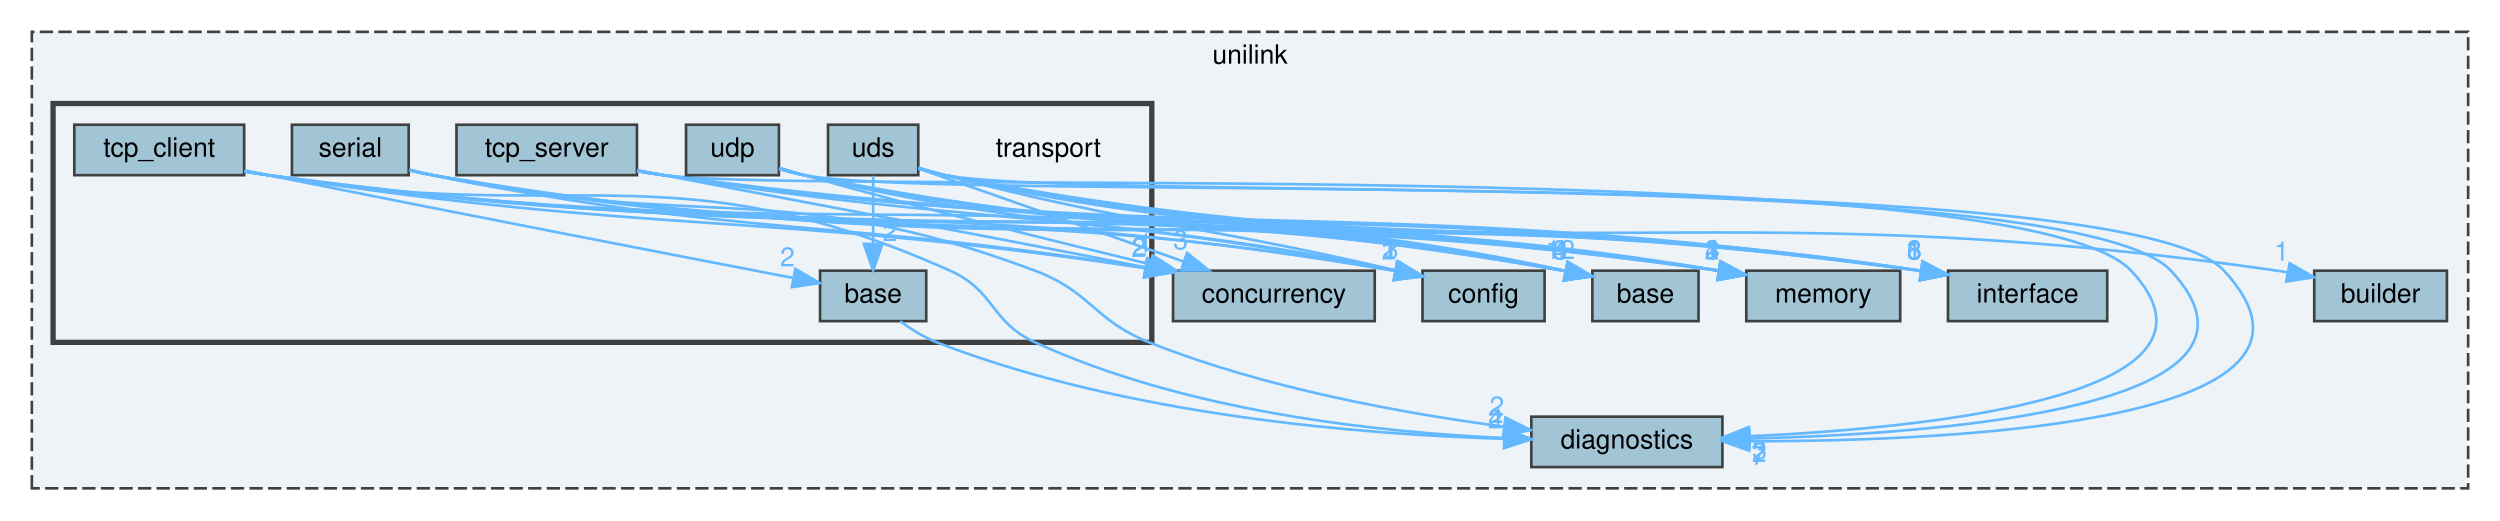
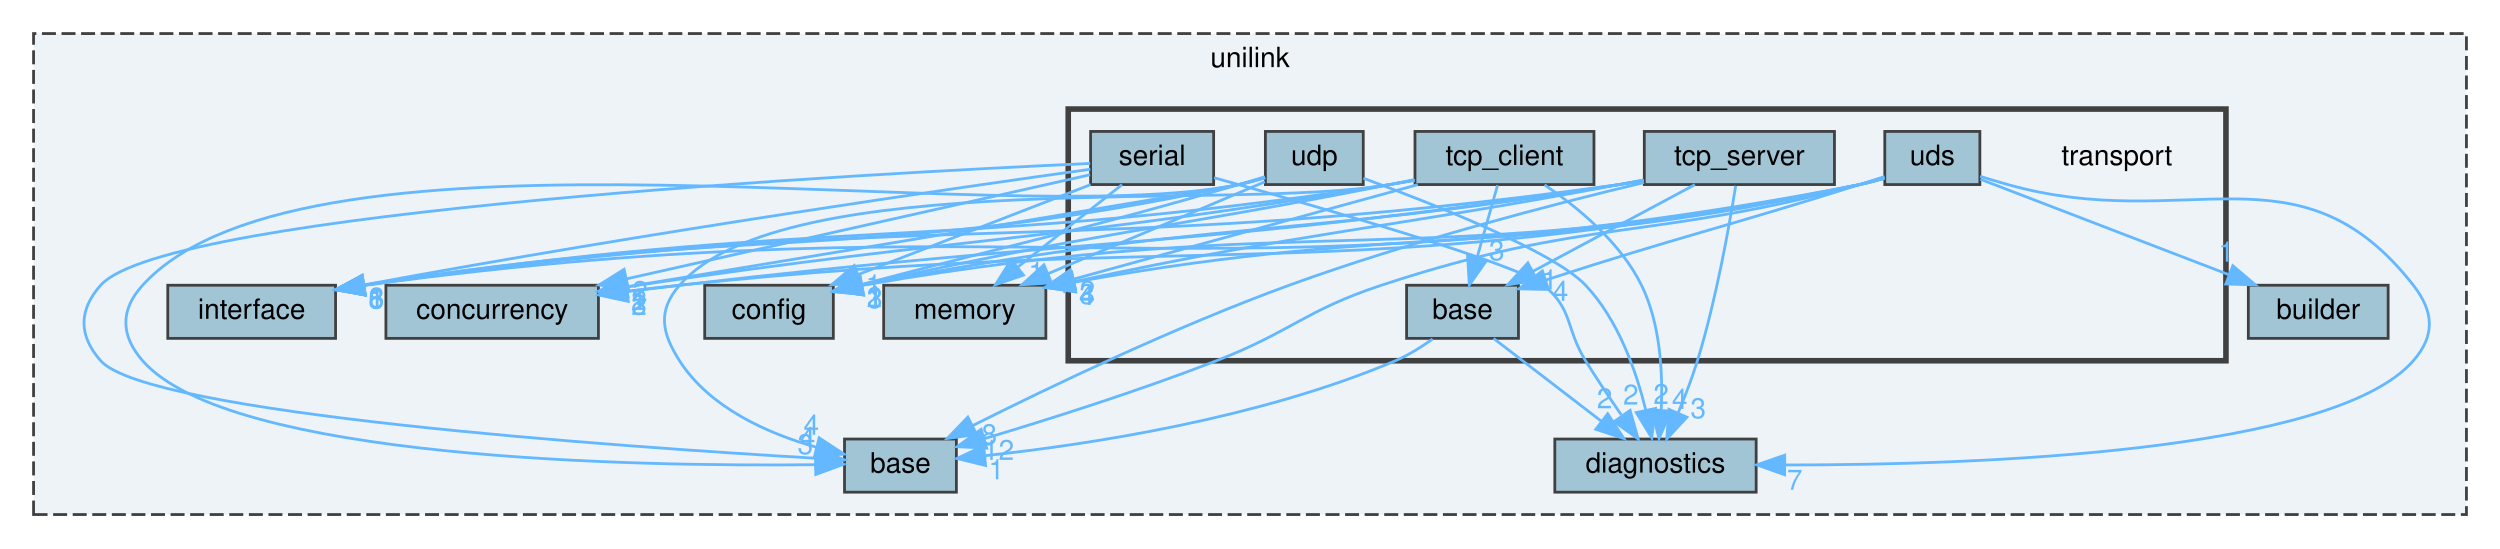
- <svg xmlns="http://www.w3.org/2000/svg" xmlns:xlink="http://www.w3.org/1999/xlink" width="942pt" height="196pt" viewBox="0.00 0.00 942.00 196.00">
+ <svg xmlns="http://www.w3.org/2000/svg" xmlns:xlink="http://www.w3.org/1999/xlink" width="894pt" height="196pt" viewBox="0.00 0.00 894.00 196.00">
  <g id="graph0" class="graph" transform="scale(1 1) rotate(0) translate(4 192)">
    <g id="clust1" class="cluster">
      <g id="a_clust1">
        <a xlink:href="dir_ab04957a3ce12ad8c4b1f764ce6591a4.html" target="_top" xlink:title="unilink">
-           <polygon fill="#edf3f7" stroke="#404040" stroke-dasharray="5,2" points="8,-8 8,-180 926,-180 926,-8 8,-8" />
-           <text text-anchor="middle" x="467" y="-168" font-family="Helvetica,sans-Serif" font-size="10.00">unilink</text>
+           <polygon fill="#edf3f7" stroke="#404040" stroke-dasharray="5,2" points="8,-8 8,-180 878,-180 878,-8 8,-8" />
+           <text text-anchor="middle" x="443" y="-168" font-family="Helvetica,sans-Serif" font-size="10.00">unilink</text>
        </a>
      </g>
    </g>
    <g id="clust2" class="cluster">
      <g id="a_clust2">
        <a xlink:href="dir_5c26b0c9b7e0d5acf946c15b5d9d58d6.html" target="_top">
-           <polygon fill="#edf3f7" stroke="#404040" stroke-width="2" points="16,-63 16,-153 430,-153 430,-63 16,-63" />
+           <polygon fill="#edf3f7" stroke="#404040" stroke-width="2" points="378,-63 378,-153 792,-153 792,-63 378,-63" />
        </a>
      </g>
    </g>
    <g id="node1" class="node">
      <g id="a_node1">
        <a xlink:href="dir_10a04bdc26b9bc63fc33802b95b375a9.html" target="_top" xlink:title="concurrency">
-           <polygon fill="#a2c5d6" stroke="#404040" points="514,-90 438,-90 438,-71 514,-71 514,-90" />
-           <text text-anchor="middle" x="476" y="-78" font-family="Helvetica,sans-Serif" font-size="10.00">concurrency</text>
+           <polygon fill="#a2c5d6" stroke="#404040" points="210,-90 134,-90 134,-71 210,-71 210,-90" />
+           <text text-anchor="middle" x="172" y="-78" font-family="Helvetica,sans-Serif" font-size="10.00">concurrency</text>
        </a>
      </g>
    </g>
    <g id="node2" class="node">
      <g id="a_node2">
        <a xlink:href="dir_1ae9d5707ae3e429484f972fe2e6b4f0.html" target="_top" xlink:title="config">
-           <polygon fill="#a2c5d6" stroke="#404040" points="578,-90 532,-90 532,-71 578,-71 578,-90" />
-           <text text-anchor="middle" x="555" y="-78" font-family="Helvetica,sans-Serif" font-size="10.00">config</text>
+           <polygon fill="#a2c5d6" stroke="#404040" points="294,-90 248,-90 248,-71 294,-71 294,-90" />
+           <text text-anchor="middle" x="271" y="-78" font-family="Helvetica,sans-Serif" font-size="10.00">config</text>
        </a>
      </g>
    </g>
    <g id="node3" class="node">
      <g id="a_node3">
        <a xlink:href="dir_1b267b6cbe170e06255a29a9b0340896.html" target="_top" xlink:title="base">
-           <polygon fill="#a2c5d6" stroke="#404040" points="636,-90 596,-90 596,-71 636,-71 636,-90" />
-           <text text-anchor="middle" x="616" y="-78" font-family="Helvetica,sans-Serif" font-size="10.00">base</text>
+           <polygon fill="#a2c5d6" stroke="#404040" points="338,-35 298,-35 298,-16 338,-16 338,-35" />
+           <text text-anchor="middle" x="318" y="-23" font-family="Helvetica,sans-Serif" font-size="10.00">base</text>
        </a>
      </g>
    </g>
    <g id="node4" class="node">
      <g id="a_node4">
        <a xlink:href="dir_5c49fb1fe3cdea7da91949965a419900.html" target="_top" xlink:title="memory">
-           <polygon fill="#a2c5d6" stroke="#404040" points="712,-90 654,-90 654,-71 712,-71 712,-90" />
-           <text text-anchor="middle" x="683" y="-78" font-family="Helvetica,sans-Serif" font-size="10.00">memory</text>
+           <polygon fill="#a2c5d6" stroke="#404040" points="370,-90 312,-90 312,-71 370,-71 370,-90" />
+           <text text-anchor="middle" x="341" y="-78" font-family="Helvetica,sans-Serif" font-size="10.00">memory</text>
        </a>
      </g>
    </g>
    <g id="node5" class="node">
      <g id="a_node5">
        <a xlink:href="dir_7729b3b589609220b9ffe88f5b919f3c.html" target="_top" xlink:title="diagnostics">
-           <polygon fill="#a2c5d6" stroke="#404040" points="645,-35 573,-35 573,-16 645,-16 645,-35" />
-           <text text-anchor="middle" x="609" y="-23" font-family="Helvetica,sans-Serif" font-size="10.00">diagnostics</text>
+           <polygon fill="#a2c5d6" stroke="#404040" points="624,-35 552,-35 552,-16 624,-16 624,-35" />
+           <text text-anchor="middle" x="588" y="-23" font-family="Helvetica,sans-Serif" font-size="10.00">diagnostics</text>
        </a>
      </g>
    </g>
    <g id="node6" class="node">
      <g id="a_node6">
        <a xlink:href="dir_bc504be2cd69b9810b0769a6f10cd052.html" target="_top" xlink:title="interface">
-           <polygon fill="#a2c5d6" stroke="#404040" points="790,-90 730,-90 730,-71 790,-71 790,-90" />
-           <text text-anchor="middle" x="760" y="-78" font-family="Helvetica,sans-Serif" font-size="10.00">interface</text>
+           <polygon fill="#a2c5d6" stroke="#404040" points="116,-90 56,-90 56,-71 116,-71 116,-90" />
+           <text text-anchor="middle" x="86" y="-78" font-family="Helvetica,sans-Serif" font-size="10.00">interface</text>
        </a>
      </g>
    </g>
    <g id="node7" class="node">
      <g id="a_node7">
        <a xlink:href="dir_e4a9c84f290adef67ceee075c03178ea.html" target="_top" xlink:title="builder">
-           <polygon fill="#a2c5d6" stroke="#404040" points="918,-90 868,-90 868,-71 918,-71 918,-90" />
-           <text text-anchor="middle" x="893" y="-78" font-family="Helvetica,sans-Serif" font-size="10.00">builder</text>
+           <polygon fill="#a2c5d6" stroke="#404040" points="850,-90 800,-90 800,-71 850,-71 850,-90" />
+           <text text-anchor="middle" x="825" y="-78" font-family="Helvetica,sans-Serif" font-size="10.00">builder</text>
        </a>
      </g>
    </g>
    <g id="node8" class="node">
-       <text text-anchor="middle" x="391" y="-133" font-family="Helvetica,sans-Serif" font-size="10.00">transport</text>
+       <text text-anchor="middle" x="753" y="-133" font-family="Helvetica,sans-Serif" font-size="10.00">transport</text>
    </g>
    <g id="node9" class="node">
      <g id="a_node9">
        <a xlink:href="dir_b1f341685ecfe0d4dbd9467427ad429d.html" target="_top" xlink:title="base">
-           <polygon fill="#a2c5d6" stroke="#404040" points="345,-90 305,-90 305,-71 345,-71 345,-90" />
-           <text text-anchor="middle" x="325" y="-78" font-family="Helvetica,sans-Serif" font-size="10.00">base</text>
+           <polygon fill="#a2c5d6" stroke="#404040" points="539,-90 499,-90 499,-71 539,-71 539,-90" />
+           <text text-anchor="middle" x="519" y="-78" font-family="Helvetica,sans-Serif" font-size="10.00">base</text>
        </a>
      </g>
    </g>
    <g id="edge1" class="edge">
      <g id="a_edge1">
+         <a xlink:href="dir_000002_000001.html" target="_top">
+           <path fill="none" stroke="#63b8ff" d="M508.31,-70.79C504.33,-67.93 499.65,-64.98 495,-63 446.21,-42.21 384.7,-32.96 348.52,-29.08" />
+           <polygon fill="#63b8ff" stroke="#63b8ff" points="348.45,-25.55 338.15,-28.04 347.75,-32.52 348.45,-25.55" />
+         </a>
+       </g>
+       <g id="a_edge1-headlabel">
+         <a xlink:href="dir_000002_000001.html" target="_top" xlink:title="1">
+           <text text-anchor="middle" x="352.31" y="-20.59" font-family="Helvetica,sans-Serif" font-size="10.00" fill="#63b8ff">1</text>
+         </a>
+       </g>
+     </g>
+     <g id="edge2" class="edge">
+       <g id="a_edge2">
        <a xlink:href="dir_000002_000009.html" target="_top">
-           <path fill="none" stroke="#63b8ff" d="M335.15,-70.97C339.22,-67.99 344.1,-64.91 349,-63 420.09,-35.35 509.34,-28.26 562.63,-26.65" />
-           <polygon fill="#63b8ff" stroke="#63b8ff" points="562.88,-30.15 572.79,-26.4 562.71,-23.15 562.88,-30.15" />
-         </a>
-       </g>
-       <g id="a_edge1-headlabel">
+           <path fill="none" stroke="#63b8ff" d="M530.09,-70.98C540.49,-63 556.26,-50.88 568.72,-41.31" />
+           <polygon fill="#63b8ff" stroke="#63b8ff" points="570.91,-44.04 576.71,-35.17 566.65,-38.49 570.91,-44.04" />
+         </a>
+       </g>
+       <g id="a_edge2-headlabel">
        <a xlink:href="dir_000002_000009.html" target="_top" xlink:title="2">
-           <text text-anchor="middle" x="559.36" y="-30.58" font-family="Helvetica,sans-Serif" font-size="10.00" fill="#63b8ff">2</text>
+           <text text-anchor="middle" x="569.79" y="-45.98" font-family="Helvetica,sans-Serif" font-size="10.00" fill="#63b8ff">2</text>
        </a>
      </g>
    </g>
    <g id="node10" class="node">
      <g id="a_node10">
        <a xlink:href="dir_2c4cf4388c6c65b31421f3ec6a8a630e.html" target="_top" xlink:title="serial">
-           <polygon fill="#a2c5d6" stroke="#404040" points="150,-145 106,-145 106,-126 150,-126 150,-145" />
-           <text text-anchor="middle" x="128" y="-133" font-family="Helvetica,sans-Serif" font-size="10.00">serial</text>
-         </a>
-       </g>
-     </g>
-     <g id="edge2" class="edge">
-       <g id="a_edge2">
-         <a xlink:href="dir_000015_000004.html" target="_top">
-           <path fill="none" stroke="#63b8ff" d="M150.26,-128C153.19,-127.26 156.16,-126.57 159,-126 276.53,-102.31 310.56,-109.79 427.5,-91.03" />
-           <polygon fill="#63b8ff" stroke="#63b8ff" points="428.26,-94.46 437.57,-89.39 427.13,-87.55 428.26,-94.46" />
-         </a>
-       </g>
-       <g id="a_edge2-headlabel">
-         <a xlink:href="dir_000015_000004.html" target="_top" xlink:title="2">
-           <text text-anchor="middle" x="425.17" y="-95.34" font-family="Helvetica,sans-Serif" font-size="10.00" fill="#63b8ff">2</text>
+           <polygon fill="#a2c5d6" stroke="#404040" points="430,-145 386,-145 386,-126 430,-126 430,-145" />
+           <text text-anchor="middle" x="408" y="-133" font-family="Helvetica,sans-Serif" font-size="10.00">serial</text>
        </a>
      </g>
    </g>
    <g id="edge3" class="edge">
      <g id="a_edge3">
-         <a xlink:href="dir_000015_000005.html" target="_top">
-           <path fill="none" stroke="#63b8ff" d="M150.25,-127.92C153.17,-127.19 156.15,-126.53 159,-126 315.57,-97.01 361.17,-118.06 521.46,-89.99" />
-           <polygon fill="#63b8ff" stroke="#63b8ff" points="522.45,-93.37 531.68,-88.16 521.22,-86.48 522.45,-93.37" />
+         <a xlink:href="dir_000015_000004.html" target="_top">
+           <path fill="none" stroke="#63b8ff" d="M385.8,-129.51C348.12,-121.05 270.83,-103.69 220.23,-92.33" />
+           <polygon fill="#63b8ff" stroke="#63b8ff" points="220.7,-88.85 210.18,-90.07 219.17,-95.68 220.7,-88.85" />
        </a>
      </g>
      <g id="a_edge3-headlabel">
-         <a xlink:href="dir_000015_000005.html" target="_top" xlink:title="1">
-           <text text-anchor="middle" x="519.41" y="-94.29" font-family="Helvetica,sans-Serif" font-size="10.00" fill="#63b8ff">1</text>
+         <a xlink:href="dir_000015_000004.html" target="_top" xlink:title="2">
+           <text text-anchor="middle" x="224.83" y="-84.37" font-family="Helvetica,sans-Serif" font-size="10.00" fill="#63b8ff">2</text>
        </a>
      </g>
    </g>
    <g id="edge4" class="edge">
      <g id="a_edge4">
-         <a xlink:href="dir_000015_000001.html" target="_top">
-           <path fill="none" stroke="#63b8ff" d="M150.24,-127.88C153.17,-127.16 156.14,-126.51 159,-126 343.74,-93.19 397.52,-123.94 585.89,-89.81" />
-           <polygon fill="#63b8ff" stroke="#63b8ff" points="586.65,-93.23 595.84,-87.97 585.37,-86.35 586.65,-93.23" />
+         <a xlink:href="dir_000015_000005.html" target="_top">
+           <path fill="none" stroke="#63b8ff" d="M385.99,-125.98C363.55,-117.3 328.52,-103.75 303.01,-93.88" />
+           <polygon fill="#63b8ff" stroke="#63b8ff" points="304,-90.51 293.41,-90.17 301.48,-97.04 304,-90.51" />
        </a>
      </g>
      <g id="a_edge4-headlabel">
-         <a xlink:href="dir_000015_000001.html" target="_top" xlink:title="4">
-           <text text-anchor="middle" x="583.63" y="-94.18" font-family="Helvetica,sans-Serif" font-size="10.00" fill="#63b8ff">4</text>
+         <a xlink:href="dir_000015_000005.html" target="_top" xlink:title="1">
+           <text text-anchor="middle" x="308.38" y="-86.66" font-family="Helvetica,sans-Serif" font-size="10.00" fill="#63b8ff">1</text>
        </a>
      </g>
    </g>
    <g id="edge5" class="edge">
      <g id="a_edge5">
-         <a xlink:href="dir_000015_000014.html" target="_top">
-           <path fill="none" stroke="#63b8ff" d="M150.23,-127.85C153.16,-127.14 156.14,-126.49 159,-126 369.21,-89.75 428.94,-120.76 643.61,-89.98" />
-           <polygon fill="#63b8ff" stroke="#63b8ff" points="644.23,-93.43 653.62,-88.52 643.22,-86.5 644.23,-93.43" />
+         <a xlink:href="dir_000015_000001.html" target="_top">
+           <path fill="none" stroke="#63b8ff" d="M385.86,-133.56C308.8,-130.07 55.66,-116.63 32,-90 24.03,-81.03 24.07,-72.01 32,-63 48.72,-44.01 217.42,-32.25 287.61,-28.14" />
+           <polygon fill="#63b8ff" stroke="#63b8ff" points="288.21,-31.62 297.99,-27.55 287.81,-24.63 288.21,-31.62" />
        </a>
      </g>
      <g id="a_edge5-headlabel">
-         <a xlink:href="dir_000015_000014.html" target="_top" xlink:title="1">
-           <text text-anchor="middle" x="641.09" y="-94.26" font-family="Helvetica,sans-Serif" font-size="10.00" fill="#63b8ff">1</text>
+         <a xlink:href="dir_000015_000001.html" target="_top" xlink:title="4">
+           <text text-anchor="middle" x="284.78" y="-32.15" font-family="Helvetica,sans-Serif" font-size="10.00" fill="#63b8ff">4</text>
        </a>
      </g>
    </g>
    <g id="edge6" class="edge">
      <g id="a_edge6">
-         <a xlink:href="dir_000015_000009.html" target="_top">
-           <path fill="none" stroke="#63b8ff" d="M150.28,-128.08C153.2,-127.33 156.16,-126.61 159,-126 258.85,-104.46 290.36,-125.89 386,-90 407.13,-82.07 408.05,-71.38 429,-63 472.57,-45.58 525.53,-36.12 562.69,-31.24" />
-           <polygon fill="#63b8ff" stroke="#63b8ff" points="563.24,-34.69 572.73,-29.97 562.37,-27.75 563.24,-34.69" />
+         <a xlink:href="dir_000015_000014.html" target="_top">
+           <path fill="none" stroke="#63b8ff" d="M397.24,-125.98C387.23,-118.07 372.11,-106.11 360.07,-96.58" />
+           <polygon fill="#63b8ff" stroke="#63b8ff" points="361.97,-93.63 351.96,-90.17 357.63,-99.12 361.97,-93.63" />
        </a>
      </g>
      <g id="a_edge6-headlabel">
-         <a xlink:href="dir_000015_000009.html" target="_top" xlink:title="2">
-           <text text-anchor="middle" x="560.03" y="-35.46" font-family="Helvetica,sans-Serif" font-size="10.00" fill="#63b8ff">2</text>
+         <a xlink:href="dir_000015_000014.html" target="_top" xlink:title="1">
+           <text text-anchor="middle" x="366.56" y="-91.13" font-family="Helvetica,sans-Serif" font-size="10.00" fill="#63b8ff">1</text>
        </a>
      </g>
    </g>
    <g id="edge7" class="edge">
      <g id="a_edge7">
+         <a xlink:href="dir_000015_000009.html" target="_top">
+           <path fill="none" stroke="#63b8ff" d="M430.13,-128.44C467.19,-118.14 538.7,-97.61 548,-90 558.62,-81.31 555.78,-74.68 563,-63 566.98,-56.57 571.59,-49.69 575.77,-43.65" />
+           <polygon fill="#63b8ff" stroke="#63b8ff" points="578.92,-45.25 581.81,-35.05 573.2,-41.22 578.92,-45.25" />
+         </a>
+       </g>
+       <g id="a_edge7-headlabel">
+         <a xlink:href="dir_000015_000009.html" target="_top" xlink:title="2">
+           <text text-anchor="middle" x="579.18" y="-47.32" font-family="Helvetica,sans-Serif" font-size="10.00" fill="#63b8ff">2</text>
+         </a>
+       </g>
+     </g>
+     <g id="edge8" class="edge">
+       <g id="a_edge8">
        <a xlink:href="dir_000015_000013.html" target="_top">
-           <path fill="none" stroke="#63b8ff" d="M150.23,-127.82C153.16,-127.11 156.14,-126.48 159,-126 402.6,-85.24 471.33,-123.71 719.79,-89.93" />
-           <polygon fill="#63b8ff" stroke="#63b8ff" points="720.42,-93.38 729.85,-88.54 719.46,-86.45 720.42,-93.38" />
-         </a>
-       </g>
-       <g id="a_edge7-headlabel">
+           <path fill="none" stroke="#63b8ff" d="M385.91,-131.48C339.64,-125.05 229,-109.18 126.13,-90.12" />
+           <polygon fill="#63b8ff" stroke="#63b8ff" points="126.67,-86.66 116.2,-88.26 125.39,-93.54 126.67,-86.66" />
+         </a>
+       </g>
+       <g id="a_edge8-headlabel">
        <a xlink:href="dir_000015_000013.html" target="_top" xlink:title="3">
-           <text text-anchor="middle" x="717.25" y="-94.19" font-family="Helvetica,sans-Serif" font-size="10.00" fill="#63b8ff">3</text>
+           <text text-anchor="middle" x="130.73" y="-82.03" font-family="Helvetica,sans-Serif" font-size="10.00" fill="#63b8ff">3</text>
        </a>
      </g>
    </g>
    <g id="node11" class="node">
      <g id="a_node11">
        <a xlink:href="dir_5945cecc8885b190726a3218a193f147.html" target="_top" xlink:title="tcp_client">
-           <polygon fill="#a2c5d6" stroke="#404040" points="88,-145 24,-145 24,-126 88,-126 88,-145" />
-           <text text-anchor="middle" x="56" y="-133" font-family="Helvetica,sans-Serif" font-size="10.00">tcp_client</text>
-         </a>
-       </g>
-     </g>
-     <g id="edge8" class="edge">
-       <g id="a_edge8">
-         <a xlink:href="dir_000017_000004.html" target="_top">
-           <path fill="none" stroke="#63b8ff" d="M88.17,-127.52C91.15,-126.97 94.13,-126.45 97,-126 242.47,-103.21 283.31,-112.52 427.47,-90.96" />
-           <polygon fill="#63b8ff" stroke="#63b8ff" points="428.21,-94.39 437.57,-89.43 427.16,-87.47 428.21,-94.39" />
-         </a>
-       </g>
-       <g id="a_edge8-headlabel">
-         <a xlink:href="dir_000017_000004.html" target="_top" xlink:title="2">
-           <text text-anchor="middle" x="425.09" y="-95.24" font-family="Helvetica,sans-Serif" font-size="10.00" fill="#63b8ff">2</text>
+           <polygon fill="#a2c5d6" stroke="#404040" points="566,-145 502,-145 502,-126 566,-126 566,-145" />
+           <text text-anchor="middle" x="534" y="-133" font-family="Helvetica,sans-Serif" font-size="10.00">tcp_client</text>
        </a>
      </g>
    </g>
    <g id="edge9" class="edge">
      <g id="a_edge9">
-         <a xlink:href="dir_000017_000005.html" target="_top">
-           <path fill="none" stroke="#63b8ff" d="M88.16,-127.45C91.14,-126.91 94.12,-126.42 97,-126 281.82,-99.13 334.02,-121.71 521.77,-89.91" />
-           <polygon fill="#63b8ff" stroke="#63b8ff" points="522.43,-93.35 531.69,-88.2 521.24,-86.45 522.43,-93.35" />
+         <a xlink:href="dir_000017_000004.html" target="_top">
+           <path fill="none" stroke="#63b8ff" d="M501.81,-127.6C498.84,-127.03 495.87,-126.49 493,-126 374.09,-105.74 343.31,-107.73 224,-90 222.73,-89.81 221.44,-89.62 220.14,-89.42" />
+           <polygon fill="#63b8ff" stroke="#63b8ff" points="220.45,-85.93 210.04,-87.85 219.38,-92.84 220.45,-85.93" />
        </a>
      </g>
      <g id="a_edge9-headlabel">
-         <a xlink:href="dir_000017_000005.html" target="_top" xlink:title="2">
-           <text text-anchor="middle" x="519.37" y="-94.25" font-family="Helvetica,sans-Serif" font-size="10.00" fill="#63b8ff">2</text>
+         <a xlink:href="dir_000017_000004.html" target="_top" xlink:title="2">
+           <text text-anchor="middle" x="224.44" y="-81.17" font-family="Helvetica,sans-Serif" font-size="10.00" fill="#63b8ff">2</text>
        </a>
      </g>
    </g>
    <g id="edge10" class="edge">
      <g id="a_edge10">
-         <a xlink:href="dir_000017_000001.html" target="_top">
-           <path fill="none" stroke="#63b8ff" d="M88.16,-127.42C91.14,-126.89 94.12,-126.4 97,-126 309.99,-96.23 370.31,-127.94 585.8,-89.81" />
-           <polygon fill="#63b8ff" stroke="#63b8ff" points="586.63,-93.21 595.85,-88 585.39,-86.33 586.63,-93.21" />
+         <a xlink:href="dir_000017_000005.html" target="_top">
+           <path fill="none" stroke="#63b8ff" d="M501.78,-127.77C498.81,-127.16 495.85,-126.57 493,-126 411.74,-109.88 388.47,-109.08 303.81,-90.05" />
+           <polygon fill="#63b8ff" stroke="#63b8ff" points="304.55,-86.63 294.02,-87.83 303,-93.45 304.55,-86.63" />
        </a>
      </g>
      <g id="a_edge10-headlabel">
-         <a xlink:href="dir_000017_000001.html" target="_top" xlink:title="4">
-           <text text-anchor="middle" x="583.59" y="-94.15" font-family="Helvetica,sans-Serif" font-size="10.00" fill="#63b8ff">4</text>
+         <a xlink:href="dir_000017_000005.html" target="_top" xlink:title="2">
+           <text text-anchor="middle" x="308.68" y="-82.15" font-family="Helvetica,sans-Serif" font-size="10.00" fill="#63b8ff">2</text>
        </a>
      </g>
    </g>
    <g id="edge11" class="edge">
      <g id="a_edge11">
-         <a xlink:href="dir_000017_000014.html" target="_top">
-           <path fill="none" stroke="#63b8ff" d="M88.16,-127.39C91.14,-126.87 94.12,-126.39 97,-126 335.55,-93.6 401.61,-123.89 643.46,-89.99" />
-           <polygon fill="#63b8ff" stroke="#63b8ff" points="644.22,-93.42 653.62,-88.54 643.23,-86.49 644.22,-93.42" />
+         <a xlink:href="dir_000017_000001.html" target="_top">
+           <path fill="none" stroke="#63b8ff" d="M501.81,-127.62C498.83,-127.05 495.86,-126.5 493,-126 436.84,-116.21 276.38,-133.05 239,-90 231.13,-80.94 232.53,-73.11 239,-63 249.75,-46.19 270.44,-37.01 287.95,-32.06" />
+           <polygon fill="#63b8ff" stroke="#63b8ff" points="288.93,-35.42 297.79,-29.61 287.24,-28.63 288.93,-35.42" />
        </a>
      </g>
      <g id="a_edge11-headlabel">
-         <a xlink:href="dir_000017_000014.html" target="_top" xlink:title="2">
-           <text text-anchor="middle" x="641.06" y="-94.23" font-family="Helvetica,sans-Serif" font-size="10.00" fill="#63b8ff">2</text>
+         <a xlink:href="dir_000017_000001.html" target="_top" xlink:title="4">
+           <text text-anchor="middle" x="286.13" y="-36.55" font-family="Helvetica,sans-Serif" font-size="10.00" fill="#63b8ff">4</text>
        </a>
      </g>
    </g>
    <g id="edge12" class="edge">
      <g id="a_edge12">
+         <a xlink:href="dir_000017_000014.html" target="_top">
+           <path fill="none" stroke="#63b8ff" d="M502.99,-125.98C469.49,-116.78 416.04,-102.11 379.78,-92.15" />
+           <polygon fill="#63b8ff" stroke="#63b8ff" points="380.61,-88.75 370.04,-89.47 378.75,-95.5 380.61,-88.75" />
+         </a>
+       </g>
+       <g id="a_edge12-headlabel">
+         <a xlink:href="dir_000017_000014.html" target="_top" xlink:title="2">
+           <text text-anchor="middle" x="384.83" y="-84.46" font-family="Helvetica,sans-Serif" font-size="10.00" fill="#63b8ff">2</text>
+         </a>
+       </g>
+     </g>
+     <g id="edge13" class="edge">
+       <g id="a_edge13">
        <a xlink:href="dir_000017_000009.html" target="_top">
-           <path fill="none" stroke="#63b8ff" d="M88.19,-127.62C91.16,-127.05 94.14,-126.5 97,-126 210.64,-106.28 248.69,-137.03 354,-90 370.99,-82.41 369.1,-70.78 386,-63 443.15,-36.68 516.21,-29.02 562.82,-26.96" />
-           <polygon fill="#63b8ff" stroke="#63b8ff" points="563.06,-30.45 572.92,-26.58 562.8,-23.46 563.06,-30.45" />
-         </a>
-       </g>
-       <g id="a_edge12-headlabel">
+           <path fill="none" stroke="#63b8ff" d="M548.34,-125.89C559.89,-118.09 575.41,-105.48 583,-90 589.78,-76.18 590.66,-58.61 590.06,-45.46" />
+           <polygon fill="#63b8ff" stroke="#63b8ff" points="593.53,-44.94 589.26,-35.24 586.55,-45.49 593.53,-44.94" />
+         </a>
+       </g>
+       <g id="a_edge13-headlabel">
        <a xlink:href="dir_000017_000009.html" target="_top" xlink:title="4">
-           <text text-anchor="middle" x="559.57" y="-30.92" font-family="Helvetica,sans-Serif" font-size="10.00" fill="#63b8ff">4</text>
+           <text text-anchor="middle" x="596.64" y="-45.8" font-family="Helvetica,sans-Serif" font-size="10.00" fill="#63b8ff">4</text>
+         </a>
+       </g>
+     </g>
+     <g id="edge15" class="edge">
+       <g id="a_edge15">
+         <a xlink:href="dir_000017_000013.html" target="_top">
+           <path fill="none" stroke="#63b8ff" d="M501.83,-127.49C498.85,-126.95 495.87,-126.44 493,-126 333.71,-101.77 289.07,-115 126.05,-89.98" />
+           <polygon fill="#63b8ff" stroke="#63b8ff" points="126.59,-86.52 116.17,-88.44 125.51,-93.44 126.59,-86.52" />
+         </a>
+       </g>
+       <g id="a_edge15-headlabel">
+         <a xlink:href="dir_000017_000013.html" target="_top" xlink:title="1">
+           <text text-anchor="middle" x="130.58" y="-81.77" font-family="Helvetica,sans-Serif" font-size="10.00" fill="#63b8ff">1</text>
        </a>
      </g>
    </g>
    <g id="edge14" class="edge">
      <g id="a_edge14">
-         <a xlink:href="dir_000017_000013.html" target="_top">
-           <path fill="none" stroke="#63b8ff" d="M88.15,-127.37C91.13,-126.85 94.12,-126.38 97,-126 369.05,-90.15 443.95,-126.78 719.54,-89.96" />
-           <polygon fill="#63b8ff" stroke="#63b8ff" points="720.41,-93.37 729.85,-88.56 719.47,-86.44 720.41,-93.37" />
+         <a xlink:href="dir_000017_000002.html" target="_top">
+           <path fill="none" stroke="#63b8ff" d="M531.52,-125.75C529.54,-118.72 526.68,-108.62 524.19,-99.84" />
+           <polygon fill="#63b8ff" stroke="#63b8ff" points="527.52,-98.76 521.43,-90.09 520.79,-100.66 527.52,-98.76" />
        </a>
      </g>
      <g id="a_edge14-headlabel">
-         <a xlink:href="dir_000017_000013.html" target="_top" xlink:title="1">
-           <text text-anchor="middle" x="717.23" y="-94.17" font-family="Helvetica,sans-Serif" font-size="10.00" fill="#63b8ff">1</text>
-         </a>
-       </g>
-     </g>
-     <g id="edge13" class="edge">
-       <g id="a_edge13">
-         <a xlink:href="dir_000017_000002.html" target="_top">
-           <path fill="none" stroke="#63b8ff" d="M88.22,-127.78C91.19,-127.18 94.15,-126.57 97,-126 167.86,-111.74 251.25,-95.64 294.9,-87.26" />
-           <polygon fill="#63b8ff" stroke="#63b8ff" points="295.69,-90.67 304.85,-85.35 294.37,-83.8 295.69,-90.67" />
-         </a>
-       </g>
-       <g id="a_edge13-headlabel">
-         <a xlink:href="dir_000017_000002.html" target="_top" xlink:title="2">
-           <text text-anchor="middle" x="292.7" y="-91.64" font-family="Helvetica,sans-Serif" font-size="10.00" fill="#63b8ff">2</text>
+         <a xlink:href="dir_000017_000002.html" target="_top" xlink:title="3">
+           <text text-anchor="middle" x="531.23" y="-98.94" font-family="Helvetica,sans-Serif" font-size="10.00" fill="#63b8ff">3</text>
        </a>
      </g>
    </g>
    <g id="node12" class="node">
      <g id="a_node12">
        <a xlink:href="dir_bdae376d6a766a2d984a51161a7f5788.html" target="_top" xlink:title="tcp_server">
-           <polygon fill="#a2c5d6" stroke="#404040" points="236,-145 168,-145 168,-126 236,-126 236,-145" />
-           <text text-anchor="middle" x="202" y="-133" font-family="Helvetica,sans-Serif" font-size="10.00">tcp_server</text>
-         </a>
-       </g>
-     </g>
-     <g id="edge15" class="edge">
-       <g id="a_edge15">
-         <a xlink:href="dir_000019_000004.html" target="_top">
-           <path fill="none" stroke="#63b8ff" d="M236.11,-127.91C239.45,-127.26 242.79,-126.62 246,-126 326.28,-110.56 348.79,-106.73 427.65,-91.25" />
-           <polygon fill="#63b8ff" stroke="#63b8ff" points="428.41,-94.66 437.55,-89.3 427.06,-87.79 428.41,-94.66" />
-         </a>
-       </g>
-       <g id="a_edge15-headlabel">
-         <a xlink:href="dir_000019_000004.html" target="_top" xlink:title="2">
-           <text text-anchor="middle" x="425.44" y="-95.64" font-family="Helvetica,sans-Serif" font-size="10.00" fill="#63b8ff">2</text>
+           <polygon fill="#a2c5d6" stroke="#404040" points="652,-145 584,-145 584,-126 652,-126 652,-145" />
+           <text text-anchor="middle" x="618" y="-133" font-family="Helvetica,sans-Serif" font-size="10.00">tcp_server</text>
        </a>
      </g>
    </g>
    <g id="edge16" class="edge">
      <g id="a_edge16">
-         <a xlink:href="dir_000019_000005.html" target="_top">
-           <path fill="none" stroke="#63b8ff" d="M236.07,-127.7C239.42,-127.1 242.77,-126.52 246,-126 365.33,-106.74 399.41,-113.6 521.54,-90.06" />
-           <polygon fill="#63b8ff" stroke="#63b8ff" points="522.52,-93.43 531.66,-88.08 521.18,-86.56 522.52,-93.43" />
+         <a xlink:href="dir_000019_000004.html" target="_top">
+           <path fill="none" stroke="#63b8ff" d="M583.78,-127.45C580.82,-126.93 577.86,-126.43 575,-126 426.52,-103.42 388.17,-107.45 239,-90 233.03,-89.3 226.77,-88.54 220.57,-87.77" />
+           <polygon fill="#63b8ff" stroke="#63b8ff" points="220.61,-84.25 210.25,-86.48 219.74,-91.2 220.61,-84.25" />
        </a>
      </g>
      <g id="a_edge16-headlabel">
-         <a xlink:href="dir_000019_000005.html" target="_top" xlink:title="1">
-           <text text-anchor="middle" x="519.54" y="-94.41" font-family="Helvetica,sans-Serif" font-size="10.00" fill="#63b8ff">1</text>
+         <a xlink:href="dir_000019_000004.html" target="_top" xlink:title="2">
+           <text text-anchor="middle" x="224.53" y="-79.38" font-family="Helvetica,sans-Serif" font-size="10.00" fill="#63b8ff">2</text>
        </a>
      </g>
    </g>
    <g id="edge17" class="edge">
      <g id="a_edge17">
-         <a xlink:href="dir_000019_000001.html" target="_top">
-           <path fill="none" stroke="#63b8ff" d="M236.06,-127.62C239.41,-127.03 242.77,-126.48 246,-126 393.49,-104.01 435.69,-118.88 585.79,-89.89" />
-           <polygon fill="#63b8ff" stroke="#63b8ff" points="586.7,-93.28 595.83,-87.91 585.35,-86.41 586.7,-93.28" />
+         <a xlink:href="dir_000019_000005.html" target="_top">
+           <path fill="none" stroke="#63b8ff" d="M583.77,-127.53C580.81,-126.99 577.85,-126.47 575,-126 457.85,-106.69 424.37,-113.32 304.29,-90.03" />
+           <polygon fill="#63b8ff" stroke="#63b8ff" points="304.83,-86.57 294.34,-88.07 303.47,-93.44 304.83,-86.57" />
        </a>
      </g>
      <g id="a_edge17-headlabel">
-         <a xlink:href="dir_000019_000001.html" target="_top" xlink:title="8">
-           <text text-anchor="middle" x="583.72" y="-94.26" font-family="Helvetica,sans-Serif" font-size="10.00" fill="#63b8ff">8</text>
+         <a xlink:href="dir_000019_000005.html" target="_top" xlink:title="1">
+           <text text-anchor="middle" x="308.9" y="-81.98" font-family="Helvetica,sans-Serif" font-size="10.00" fill="#63b8ff">1</text>
        </a>
      </g>
    </g>
    <g id="edge18" class="edge">
      <g id="a_edge18">
-         <a xlink:href="dir_000019_000014.html" target="_top">
-           <path fill="none" stroke="#63b8ff" d="M236.05,-127.57C239.41,-126.99 242.76,-126.46 246,-126 419.03,-101.54 467.3,-116.9 643.48,-90.04" />
-           <polygon fill="#63b8ff" stroke="#63b8ff" points="644.27,-93.46 653.61,-88.47 643.2,-86.54 644.27,-93.46" />
+         <a xlink:href="dir_000019_000001.html" target="_top">
+           <path fill="none" stroke="#63b8ff" d="M583.9,-126.74C550.97,-118.87 499.92,-105.62 457,-90 416.41,-75.23 371.23,-53.56 343.71,-39.75" />
+           <polygon fill="#63b8ff" stroke="#63b8ff" points="345.26,-36.6 334.75,-35.21 342.1,-42.85 345.26,-36.6" />
        </a>
      </g>
      <g id="a_edge18-headlabel">
-         <a xlink:href="dir_000019_000014.html" target="_top" xlink:title="3">
-           <text text-anchor="middle" x="641.15" y="-94.31" font-family="Helvetica,sans-Serif" font-size="10.00" fill="#63b8ff">3</text>
+         <a xlink:href="dir_000019_000001.html" target="_top" xlink:title="8">
+           <text text-anchor="middle" x="349.75" y="-33.19" font-family="Helvetica,sans-Serif" font-size="10.00" fill="#63b8ff">8</text>
        </a>
      </g>
    </g>
    <g id="edge19" class="edge">
      <g id="a_edge19">
-         <a xlink:href="dir_000019_000009.html" target="_top">
-           <path fill="none" stroke="#63b8ff" d="M236.04,-127.49C239.4,-126.93 242.76,-126.42 246,-126 307.07,-118.14 756.9,-134.93 799,-90 842.88,-43.17 724.79,-30.86 655.42,-27.63" />
-           <polygon fill="#63b8ff" stroke="#63b8ff" points="655.29,-24.13 645.15,-27.21 655,-31.12 655.29,-24.13" />
+         <a xlink:href="dir_000019_000014.html" target="_top">
+           <path fill="none" stroke="#63b8ff" d="M583.74,-127.67C580.79,-127.1 577.84,-126.54 575,-126 489.12,-109.82 464.48,-109.35 380.15,-91.29" />
+           <polygon fill="#63b8ff" stroke="#63b8ff" points="380.64,-87.82 370.12,-89.13 379.16,-94.66 380.64,-87.82" />
        </a>
      </g>
      <g id="a_edge19-headlabel">
-         <a xlink:href="dir_000019_000009.html" target="_top" xlink:title="3">
-           <text text-anchor="middle" x="659" y="-18.94" font-family="Helvetica,sans-Serif" font-size="10.00" fill="#63b8ff">3</text>
+         <a xlink:href="dir_000019_000014.html" target="_top" xlink:title="3">
+           <text text-anchor="middle" x="384.75" y="-83.3" font-family="Helvetica,sans-Serif" font-size="10.00" fill="#63b8ff">3</text>
        </a>
      </g>
    </g>
    <g id="edge20" class="edge">
      <g id="a_edge20">
+         <a xlink:href="dir_000019_000009.html" target="_top">
+           <path fill="none" stroke="#63b8ff" d="M616.67,-125.56C614.5,-111.89 609.79,-85.06 603,-63 601.11,-56.86 598.6,-50.32 596.16,-44.5" />
+           <polygon fill="#63b8ff" stroke="#63b8ff" points="599.24,-42.8 592.03,-35.04 592.83,-45.6 599.24,-42.8" />
+         </a>
+       </g>
+       <g id="a_edge20-headlabel">
+         <a xlink:href="dir_000019_000009.html" target="_top" xlink:title="3">
+           <text text-anchor="middle" x="603.28" y="-42.46" font-family="Helvetica,sans-Serif" font-size="10.00" fill="#63b8ff">3</text>
+         </a>
+       </g>
+     </g>
+     <g id="edge22" class="edge">
+       <g id="a_edge22">
        <a xlink:href="dir_000019_000013.html" target="_top">
-           <path fill="none" stroke="#63b8ff" d="M236.05,-127.52C239.4,-126.95 242.76,-126.43 246,-126 452.56,-98.31 509.73,-119.92 719.73,-89.97" />
-           <polygon fill="#63b8ff" stroke="#63b8ff" points="720.45,-93.4 729.84,-88.51 719.44,-86.48 720.45,-93.4" />
-         </a>
-       </g>
-       <g id="a_edge20-headlabel">
+           <path fill="none" stroke="#63b8ff" d="M583.79,-127.37C580.83,-126.86 577.86,-126.4 575,-126 379.46,-98.94 325.21,-118.77 126.06,-89.95" />
+           <polygon fill="#63b8ff" stroke="#63b8ff" points="126.56,-86.49 116.16,-88.49 125.54,-93.41 126.56,-86.49" />
+         </a>
+       </g>
+       <g id="a_edge22-headlabel">
        <a xlink:href="dir_000019_000013.html" target="_top" xlink:title="6">
-           <text text-anchor="middle" x="717.3" y="-94.23" font-family="Helvetica,sans-Serif" font-size="10.00" fill="#63b8ff">6</text>
+           <text text-anchor="middle" x="130.53" y="-81.7" font-family="Helvetica,sans-Serif" font-size="10.00" fill="#63b8ff">6</text>
+         </a>
+       </g>
+     </g>
+     <g id="edge21" class="edge">
+       <g id="a_edge21">
+         <a xlink:href="dir_000019_000002.html" target="_top">
+           <path fill="none" stroke="#63b8ff" d="M602.09,-125.98C586.45,-117.61 562.34,-104.7 544.12,-94.95" />
+           <polygon fill="#63b8ff" stroke="#63b8ff" points="545.66,-91.8 535.2,-90.17 542.36,-97.98 545.66,-91.8" />
+         </a>
+       </g>
+       <g id="a_edge21-headlabel">
+         <a xlink:href="dir_000019_000002.html" target="_top" xlink:title="1">
+           <text text-anchor="middle" x="550.17" y="-88.5" font-family="Helvetica,sans-Serif" font-size="10.00" fill="#63b8ff">1</text>
        </a>
      </g>
    </g>
    <g id="node13" class="node">
      <g id="a_node13">
        <a xlink:href="dir_dac7fe981bea2b1272d5c5897c0768dd.html" target="_top" xlink:title="udp">
-           <polygon fill="#a2c5d6" stroke="#404040" points="289.5,-145 254.5,-145 254.5,-126 289.5,-126 289.5,-145" />
-           <text text-anchor="middle" x="272" y="-133" font-family="Helvetica,sans-Serif" font-size="10.00">udp</text>
-         </a>
-       </g>
-     </g>
-     <g id="edge21" class="edge">
-       <g id="a_edge21">
-         <a xlink:href="dir_000023_000004.html" target="_top">
-           <path fill="none" stroke="#63b8ff" d="M289.67,-128.77C292.77,-127.82 295.97,-126.86 299,-126 342.85,-113.6 393.28,-101.09 429.07,-92.5" />
-           <polygon fill="#63b8ff" stroke="#63b8ff" points="430.31,-95.81 439.22,-90.08 428.68,-89 430.31,-95.81" />
-         </a>
-       </g>
-       <g id="a_edge21-headlabel">
-         <a xlink:href="dir_000023_000004.html" target="_top" xlink:title="1">
-           <text text-anchor="middle" x="427.47" y="-96.9" font-family="Helvetica,sans-Serif" font-size="10.00" fill="#63b8ff">1</text>
-         </a>
-       </g>
-     </g>
-     <g id="edge22" class="edge">
-       <g id="a_edge22">
-         <a xlink:href="dir_000023_000005.html" target="_top">
-           <path fill="none" stroke="#63b8ff" d="M289.62,-128.55C292.72,-127.62 295.94,-126.72 299,-126 394.06,-103.52 422.6,-110.49 522.14,-89.98" />
-           <polygon fill="#63b8ff" stroke="#63b8ff" points="522.93,-93.39 531.99,-87.91 521.49,-86.54 522.93,-93.39" />
-         </a>
-       </g>
-       <g id="a_edge22-headlabel">
-         <a xlink:href="dir_000023_000005.html" target="_top" xlink:title="1">
-           <text text-anchor="middle" x="519.99" y="-94.41" font-family="Helvetica,sans-Serif" font-size="10.00" fill="#63b8ff">1</text>
+           <polygon fill="#a2c5d6" stroke="#404040" points="483.5,-145 448.5,-145 448.5,-126 483.5,-126 483.5,-145" />
+           <text text-anchor="middle" x="466" y="-133" font-family="Helvetica,sans-Serif" font-size="10.00">udp</text>
        </a>
      </g>
    </g>
    <g id="edge23" class="edge">
      <g id="a_edge23">
-         <a xlink:href="dir_000023_000001.html" target="_top">
-           <path fill="none" stroke="#63b8ff" d="M289.6,-128.46C292.7,-127.54 295.93,-126.67 299,-126 421.84,-99.22 458.83,-115.36 585.72,-89.94" />
-           <polygon fill="#63b8ff" stroke="#63b8ff" points="586.73,-93.3 595.82,-87.86 585.32,-86.45 586.73,-93.3" />
+         <a xlink:href="dir_000023_000004.html" target="_top">
+           <path fill="none" stroke="#63b8ff" d="M448.38,-128.56C445.28,-127.63 442.06,-126.73 439,-126 433.7,-124.73 295.86,-101.93 220.36,-89.47" />
+           <polygon fill="#63b8ff" stroke="#63b8ff" points="220.58,-85.96 210.14,-87.79 219.44,-92.87 220.58,-85.96" />
        </a>
      </g>
      <g id="a_edge23-headlabel">
-         <a xlink:href="dir_000023_000001.html" target="_top" xlink:title="3">
-           <text text-anchor="middle" x="583.78" y="-94.31" font-family="Helvetica,sans-Serif" font-size="10.00" fill="#63b8ff">3</text>
+         <a xlink:href="dir_000023_000004.html" target="_top" xlink:title="1">
+           <text text-anchor="middle" x="224.59" y="-81.24" font-family="Helvetica,sans-Serif" font-size="10.00" fill="#63b8ff">1</text>
        </a>
      </g>
    </g>
    <g id="edge24" class="edge">
      <g id="a_edge24">
-         <a xlink:href="dir_000023_000014.html" target="_top">
-           <path fill="none" stroke="#63b8ff" d="M289.58,-128.41C292.69,-127.49 295.92,-126.64 299,-126 447.14,-95.3 490.56,-114.07 643.38,-90.07" />
-           <polygon fill="#63b8ff" stroke="#63b8ff" points="644.29,-93.47 653.61,-88.43 643.18,-86.56 644.29,-93.47" />
+         <a xlink:href="dir_000023_000005.html" target="_top">
+           <path fill="none" stroke="#63b8ff" d="M448.32,-128.8C445.22,-127.84 442.02,-126.87 439,-126 381.87,-109.46 365.06,-106.31 303.86,-90.22" />
+           <polygon fill="#63b8ff" stroke="#63b8ff" points="304.63,-86.8 294.07,-87.63 302.85,-93.57 304.63,-86.8" />
        </a>
      </g>
      <g id="a_edge24-headlabel">
-         <a xlink:href="dir_000023_000014.html" target="_top" xlink:title="1">
-           <text text-anchor="middle" x="641.19" y="-94.35" font-family="Helvetica,sans-Serif" font-size="10.00" fill="#63b8ff">1</text>
+         <a xlink:href="dir_000023_000005.html" target="_top" xlink:title="1">
+           <text text-anchor="middle" x="308.83" y="-82.47" font-family="Helvetica,sans-Serif" font-size="10.00" fill="#63b8ff">1</text>
        </a>
      </g>
    </g>
    <g id="edge25" class="edge">
      <g id="a_edge25">
-         <a xlink:href="dir_000023_000009.html" target="_top">
-           <path fill="none" stroke="#63b8ff" d="M289.57,-128.32C292.68,-127.41 295.91,-126.59 299,-126 355.36,-115.31 774.88,-131.95 814,-90 861.69,-38.86 729.28,-28.57 655.21,-26.73" />
-           <polygon fill="#63b8ff" stroke="#63b8ff" points="655.24,-23.23 645.17,-26.52 655.09,-30.23 655.24,-23.23" />
+         <a xlink:href="dir_000023_000001.html" target="_top">
+           <path fill="none" stroke="#63b8ff" d="M448.42,-128.37C445.31,-127.46 442.08,-126.62 439,-126 353.24,-108.77 105.96,-154.62 47,-90 38.91,-81.14 39.1,-72.03 47,-63 77.94,-27.61 223.19,-25.13 287.38,-25.82" />
+           <polygon fill="#63b8ff" stroke="#63b8ff" points="287.62,-29.33 297.66,-25.97 287.72,-22.33 287.62,-29.33" />
        </a>
      </g>
      <g id="a_edge25-headlabel">
-         <a xlink:href="dir_000023_000009.html" target="_top" xlink:title="2">
-           <text text-anchor="middle" x="658.89" y="-17.96" font-family="Helvetica,sans-Serif" font-size="10.00" fill="#63b8ff">2</text>
+         <a xlink:href="dir_000023_000001.html" target="_top" xlink:title="3">
+           <text text-anchor="middle" x="283.98" y="-29.62" font-family="Helvetica,sans-Serif" font-size="10.00" fill="#63b8ff">3</text>
        </a>
      </g>
    </g>
    <g id="edge26" class="edge">
      <g id="a_edge26">
+         <a xlink:href="dir_000023_000014.html" target="_top">
+           <path fill="none" stroke="#63b8ff" d="M448.36,-127.02C428.25,-118.49 395.04,-104.41 370.87,-94.17" />
+           <polygon fill="#63b8ff" stroke="#63b8ff" points="372.03,-90.86 361.46,-90.17 369.3,-97.3 372.03,-90.86" />
+         </a>
+       </g>
+       <g id="a_edge26-headlabel">
+         <a xlink:href="dir_000023_000014.html" target="_top" xlink:title="1">
+           <text text-anchor="middle" x="376.45" y="-87.15" font-family="Helvetica,sans-Serif" font-size="10.00" fill="#63b8ff">1</text>
+         </a>
+       </g>
+     </g>
+     <g id="edge27" class="edge">
+       <g id="a_edge27">
+         <a xlink:href="dir_000023_000009.html" target="_top">
+           <path fill="none" stroke="#63b8ff" d="M483.54,-128.26C508.24,-119.19 551.54,-102.11 563,-90 574.7,-77.64 581.14,-59.17 584.54,-45.33" />
+           <polygon fill="#63b8ff" stroke="#63b8ff" points="587.99,-45.94 586.66,-35.42 581.14,-44.47 587.99,-45.94" />
+         </a>
+       </g>
+       <g id="a_edge27-headlabel">
+         <a xlink:href="dir_000023_000009.html" target="_top" xlink:title="2">
+           <text text-anchor="middle" x="590.01" y="-47.54" font-family="Helvetica,sans-Serif" font-size="10.00" fill="#63b8ff">2</text>
+         </a>
+       </g>
+     </g>
+     <g id="edge28" class="edge">
+       <g id="a_edge28">
        <a xlink:href="dir_000023_000013.html" target="_top">
-           <path fill="none" stroke="#63b8ff" d="M289.57,-128.36C292.68,-127.45 295.91,-126.61 299,-126 480.42,-90.16 533.03,-117.12 719.69,-89.99" />
-           <polygon fill="#63b8ff" stroke="#63b8ff" points="720.46,-93.41 729.84,-88.48 719.43,-86.49 720.46,-93.41" />
-         </a>
-       </g>
-       <g id="a_edge26-headlabel">
+           <path fill="none" stroke="#63b8ff" d="M448.41,-128.43C445.3,-127.51 442.08,-126.65 439,-126 304.82,-97.46 265.41,-112.25 126.36,-90.05" />
+           <polygon fill="#63b8ff" stroke="#63b8ff" points="126.61,-86.55 116.18,-88.39 125.48,-93.46 126.61,-86.55" />
+         </a>
+       </g>
+       <g id="a_edge28-headlabel">
        <a xlink:href="dir_000023_000013.html" target="_top" xlink:title="1">
-           <text text-anchor="middle" x="717.32" y="-94.25" font-family="Helvetica,sans-Serif" font-size="10.00" fill="#63b8ff">1</text>
+           <text text-anchor="middle" x="130.61" y="-81.82" font-family="Helvetica,sans-Serif" font-size="10.00" fill="#63b8ff">1</text>
        </a>
      </g>
    </g>
    <g id="node14" class="node">
      <g id="a_node14">
        <a xlink:href="dir_789fd087a5f0a4f41fb4500cfddbcae1.html" target="_top" xlink:title="uds">
-           <polygon fill="#a2c5d6" stroke="#404040" points="342,-145 308,-145 308,-126 342,-126 342,-145" />
-           <text text-anchor="middle" x="325" y="-133" font-family="Helvetica,sans-Serif" font-size="10.00">uds</text>
-         </a>
-       </g>
-     </g>
-     <g id="edge27" class="edge">
-       <g id="a_edge27">
-         <a xlink:href="dir_000025_000004.html" target="_top">
-           <path fill="none" stroke="#63b8ff" d="M342.03,-128.52C366.18,-120.05 410.89,-104.35 441.99,-93.44" />
-           <polygon fill="#63b8ff" stroke="#63b8ff" points="443.29,-96.69 451.57,-90.08 440.97,-90.09 443.29,-96.69" />
-         </a>
-       </g>
-       <g id="a_edge27-headlabel">
-         <a xlink:href="dir_000025_000004.html" target="_top" xlink:title="3">
-           <text text-anchor="middle" x="440.84" y="-98.06" font-family="Helvetica,sans-Serif" font-size="10.00" fill="#63b8ff">3</text>
-         </a>
-       </g>
-     </g>
-     <g id="edge28" class="edge">
-       <g id="a_edge28">
-         <a xlink:href="dir_000025_000005.html" target="_top">
-           <path fill="none" stroke="#63b8ff" d="M342.07,-128.85C345.35,-127.84 348.77,-126.85 352,-126 424.05,-107.12 445.68,-107.88 521.88,-90.15" />
-           <polygon fill="#63b8ff" stroke="#63b8ff" points="523.03,-93.47 531.96,-87.77 521.43,-86.66 523.03,-93.47" />
-         </a>
-       </g>
-       <g id="a_edge28-headlabel">
-         <a xlink:href="dir_000025_000005.html" target="_top" xlink:title="3">
-           <text text-anchor="middle" x="520.19" y="-94.56" font-family="Helvetica,sans-Serif" font-size="10.00" fill="#63b8ff">3</text>
+           <polygon fill="#a2c5d6" stroke="#404040" points="704,-145 670,-145 670,-126 704,-126 704,-145" />
+           <text text-anchor="middle" x="687" y="-133" font-family="Helvetica,sans-Serif" font-size="10.00">uds</text>
        </a>
      </g>
    </g>
    <g id="edge29" class="edge">
      <g id="a_edge29">
-         <a xlink:href="dir_000025_000001.html" target="_top">
-           <path fill="none" stroke="#63b8ff" d="M342.03,-128.71C345.31,-127.71 348.75,-126.76 352,-126 451.8,-102.79 482.03,-112.29 585.86,-89.98" />
-           <polygon fill="#63b8ff" stroke="#63b8ff" points="586.79,-93.36 595.81,-87.79 585.29,-86.52 586.79,-93.36" />
+         <a xlink:href="dir_000025_000004.html" target="_top">
+           <path fill="none" stroke="#63b8ff" d="M669.81,-128.26C666.9,-127.39 663.89,-126.59 661,-126 476.54,-88.5 426.19,-109.85 239,-90 233.02,-89.37 226.76,-88.65 220.55,-87.9" />
+           <polygon fill="#63b8ff" stroke="#63b8ff" points="220.59,-84.38 210.23,-86.63 219.73,-91.32 220.59,-84.38" />
        </a>
      </g>
      <g id="a_edge29-headlabel">
-         <a xlink:href="dir_000025_000001.html" target="_top" xlink:title="12">
-           <text text-anchor="middle" x="583.89" y="-94.4" font-family="Helvetica,sans-Serif" font-size="10.00" fill="#63b8ff">12</text>
+         <a xlink:href="dir_000025_000004.html" target="_top" xlink:title="3">
+           <text text-anchor="middle" x="224.5" y="-79.5" font-family="Helvetica,sans-Serif" font-size="10.00" fill="#63b8ff">3</text>
        </a>
      </g>
    </g>
    <g id="edge30" class="edge">
      <g id="a_edge30">
-         <a xlink:href="dir_000025_000014.html" target="_top">
-           <path fill="none" stroke="#63b8ff" d="M342.01,-128.63C345.3,-127.64 348.73,-126.71 352,-126 477.09,-98.86 513.93,-111.68 643.68,-90.06" />
-           <polygon fill="#63b8ff" stroke="#63b8ff" points="644.33,-93.5 653.6,-88.37 643.15,-86.6 644.33,-93.5" />
+         <a xlink:href="dir_000025_000005.html" target="_top">
+           <path fill="none" stroke="#63b8ff" d="M669.8,-128.3C666.89,-127.42 663.88,-126.61 661,-126 507.75,-93.64 462.19,-117.59 304.38,-89.96" />
+           <polygon fill="#63b8ff" stroke="#63b8ff" points="304.78,-86.47 294.32,-88.15 303.55,-93.37 304.78,-86.47" />
        </a>
      </g>
      <g id="a_edge30-headlabel">
-         <a xlink:href="dir_000025_000014.html" target="_top" xlink:title="4">
-           <text text-anchor="middle" x="641.26" y="-94.41" font-family="Helvetica,sans-Serif" font-size="10.00" fill="#63b8ff">4</text>
+         <a xlink:href="dir_000025_000005.html" target="_top" xlink:title="3">
+           <text text-anchor="middle" x="308.82" y="-81.81" font-family="Helvetica,sans-Serif" font-size="10.00" fill="#63b8ff">3</text>
        </a>
      </g>
    </g>
    <g id="edge31" class="edge">
      <g id="a_edge31">
-         <a xlink:href="dir_000025_000009.html" target="_top">
-           <path fill="none" stroke="#63b8ff" d="M342.28,-128.41C345.48,-127.47 348.81,-126.61 352,-126 404.74,-115.87 797.47,-129.36 834,-90 886.72,-33.2 735.65,-25.8 655.44,-25.71" />
-           <polygon fill="#63b8ff" stroke="#63b8ff" points="655.08,-22.21 645.09,-25.74 655.1,-29.21 655.08,-22.21" />
+         <a xlink:href="dir_000025_000001.html" target="_top">
+           <path fill="none" stroke="#63b8ff" d="M669.74,-128.57C666.84,-127.65 663.84,-126.76 661,-126 585.98,-105.9 563.76,-114.31 490,-90 462.61,-80.97 457.88,-73.45 431,-63 403.34,-52.25 371.06,-42.04 348.1,-35.18" />
+           <polygon fill="#63b8ff" stroke="#63b8ff" points="348.83,-31.74 338.25,-32.26 346.85,-38.46 348.83,-31.74" />
        </a>
      </g>
      <g id="a_edge31-headlabel">
-         <a xlink:href="dir_000025_000009.html" target="_top" xlink:title="7">
-           <text text-anchor="middle" x="658.67" y="-16.86" font-family="Helvetica,sans-Serif" font-size="10.00" fill="#63b8ff">7</text>
+         <a xlink:href="dir_000025_000001.html" target="_top" xlink:title="12">
+           <text text-anchor="middle" x="353.09" y="-27.54" font-family="Helvetica,sans-Serif" font-size="10.00" fill="#63b8ff">12</text>
+         </a>
+       </g>
+     </g>
+     <g id="edge32" class="edge">
+       <g id="a_edge32">
+         <a xlink:href="dir_000025_000014.html" target="_top">
+           <path fill="none" stroke="#63b8ff" d="M669.79,-128.36C666.88,-127.47 663.87,-126.64 661,-126 538.86,-98.64 502.2,-113.26 380.21,-91.09" />
+           <polygon fill="#63b8ff" stroke="#63b8ff" points="380.58,-87.6 370.11,-89.21 379.3,-94.48 380.58,-87.6" />
+         </a>
+       </g>
+       <g id="a_edge32-headlabel">
+         <a xlink:href="dir_000025_000014.html" target="_top" xlink:title="4">
+           <text text-anchor="middle" x="384.63" y="-82.97" font-family="Helvetica,sans-Serif" font-size="10.00" fill="#63b8ff">4</text>
        </a>
      </g>
    </g>
    <g id="edge33" class="edge">
      <g id="a_edge33">
+         <a xlink:href="dir_000025_000009.html" target="_top">
+           <path fill="none" stroke="#63b8ff" d="M704.09,-128.94C707.37,-127.93 710.78,-126.9 714,-126 777.92,-108.02 818.09,-142.3 859,-90 866.39,-80.55 866.9,-72.03 859,-63 830.39,-30.28 704.07,-25.69 634.45,-25.73" />
+           <polygon fill="#63b8ff" stroke="#63b8ff" points="634.18,-22.23 624.2,-25.77 634.21,-29.23 634.18,-22.23" />
+         </a>
+       </g>
+       <g id="a_edge33-headlabel">
+         <a xlink:href="dir_000025_000009.html" target="_top" xlink:title="7">
+           <text text-anchor="middle" x="637.77" y="-16.88" font-family="Helvetica,sans-Serif" font-size="10.00" fill="#63b8ff">7</text>
+         </a>
+       </g>
+     </g>
+     <g id="edge35" class="edge">
+       <g id="a_edge35">
        <a xlink:href="dir_000025_000013.html" target="_top">
-           <path fill="none" stroke="#63b8ff" d="M342.29,-128.47C345.49,-127.53 348.82,-126.65 352,-126 510.3,-93.73 556.43,-114.73 719.92,-89.98" />
-           <polygon fill="#63b8ff" stroke="#63b8ff" points="720.49,-93.43 729.83,-88.44 719.41,-86.51 720.49,-93.43" />
-         </a>
-       </g>
-       <g id="a_edge33-headlabel">
+           <path fill="none" stroke="#63b8ff" d="M669.82,-128.22C666.91,-127.35 663.89,-126.56 661,-126 429.81,-81.17 363.21,-122.35 126.11,-89.92" />
+           <polygon fill="#63b8ff" stroke="#63b8ff" points="126.54,-86.45 116.15,-88.53 125.57,-93.38 126.54,-86.45" />
+         </a>
+       </g>
+       <g id="a_edge35-headlabel">
        <a xlink:href="dir_000025_000013.html" target="_top" xlink:title="8">
-           <text text-anchor="middle" x="717.37" y="-94.29" font-family="Helvetica,sans-Serif" font-size="10.00" fill="#63b8ff">8</text>
+           <text text-anchor="middle" x="130.5" y="-81.64" font-family="Helvetica,sans-Serif" font-size="10.00" fill="#63b8ff">8</text>
+         </a>
+       </g>
+     </g>
+     <g id="edge36" class="edge">
+       <g id="a_edge36">
+         <a xlink:href="dir_000025_000003.html" target="_top">
+           <path fill="none" stroke="#63b8ff" d="M704.2,-127.89C726.34,-119.39 765.23,-104.45 792.91,-93.82" />
+           <polygon fill="#63b8ff" stroke="#63b8ff" points="794.46,-96.98 802.54,-90.12 791.95,-90.44 794.46,-96.98" />
+         </a>
+       </g>
+       <g id="a_edge36-headlabel">
+         <a xlink:href="dir_000025_000003.html" target="_top" xlink:title="1">
+           <text text-anchor="middle" x="792.13" y="-98.42" font-family="Helvetica,sans-Serif" font-size="10.00" fill="#63b8ff">1</text>
        </a>
      </g>
    </g>
    <g id="edge34" class="edge">
      <g id="a_edge34">
-         <a xlink:href="dir_000025_000003.html" target="_top">
-           <path fill="none" stroke="#63b8ff" d="M342.28,-128.41C345.48,-127.47 348.81,-126.61 352,-126 571.73,-84.13 632.6,-121.9 854,-90 855.27,-89.82 856.57,-89.62 857.87,-89.4" />
-           <polygon fill="#63b8ff" stroke="#63b8ff" points="858.74,-92.8 867.92,-87.52 857.45,-85.92 858.74,-92.8" />
+         <a xlink:href="dir_000025_000002.html" target="_top">
+           <path fill="none" stroke="#63b8ff" d="M669.95,-128.87C666.97,-127.9 663.9,-126.92 661,-126 611.88,-110.48 596.87,-107.49 548.86,-91.89" />
+           <polygon fill="#63b8ff" stroke="#63b8ff" points="549.74,-88.49 539.14,-88.71 547.56,-95.15 549.74,-88.49" />
        </a>
      </g>
      <g id="a_edge34-headlabel">
-         <a xlink:href="dir_000025_000003.html" target="_top" xlink:title="1">
-           <text text-anchor="middle" x="855.72" y="-93.75" font-family="Helvetica,sans-Serif" font-size="10.00" fill="#63b8ff">1</text>
-         </a>
-       </g>
-     </g>
-     <g id="edge32" class="edge">
-       <g id="a_edge32">
-         <a xlink:href="dir_000025_000002.html" target="_top">
-           <path fill="none" stroke="#63b8ff" d="M325,-125.75C325,-118.8 325,-108.85 325,-100.13" />
-           <polygon fill="#63b8ff" stroke="#63b8ff" points="328.5,-100.09 325,-90.09 321.5,-100.09 328.5,-100.09" />
-         </a>
-       </g>
-       <g id="a_edge32-headlabel">
-         <a xlink:href="dir_000025_000002.html" target="_top" xlink:title="2">
-           <text text-anchor="middle" x="331.34" y="-101.18" font-family="Helvetica,sans-Serif" font-size="10.00" fill="#63b8ff">2</text>
+         <a xlink:href="dir_000025_000002.html" target="_top" xlink:title="4">
+           <text text-anchor="middle" x="554.04" y="-84.41" font-family="Helvetica,sans-Serif" font-size="10.00" fill="#63b8ff">4</text>
        </a>
      </g>
    </g>
  </g>
</svg>
